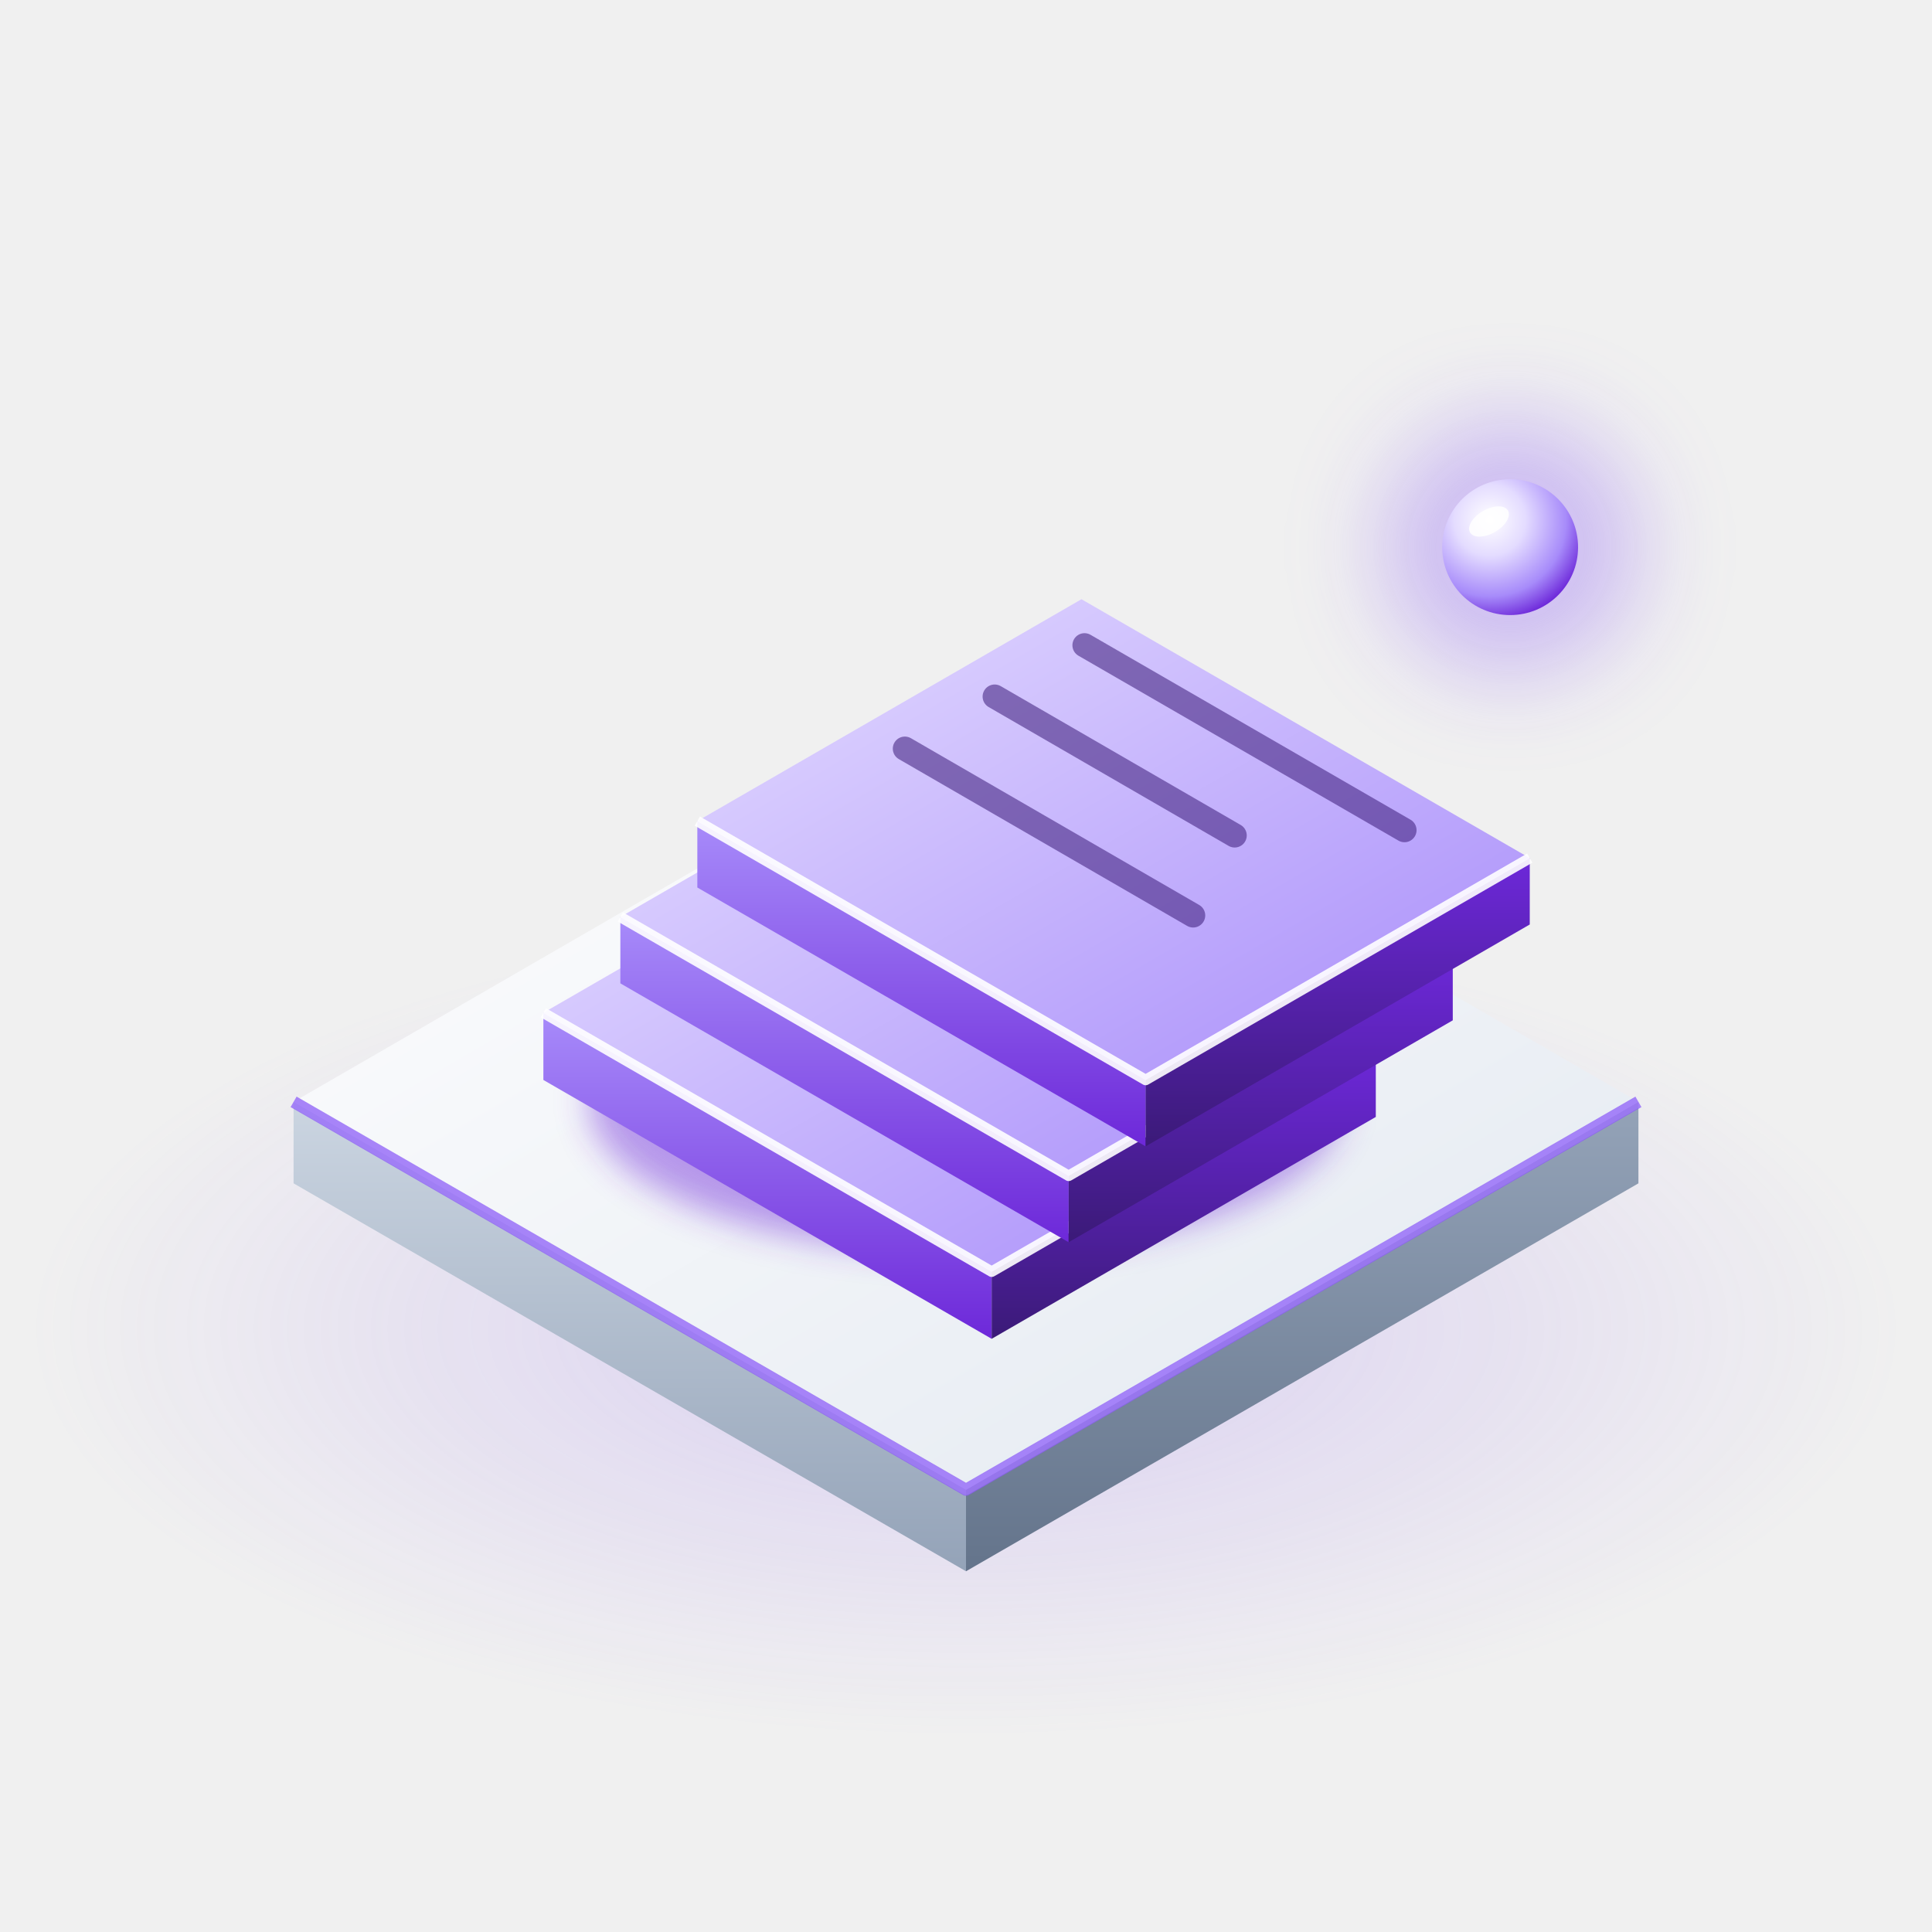
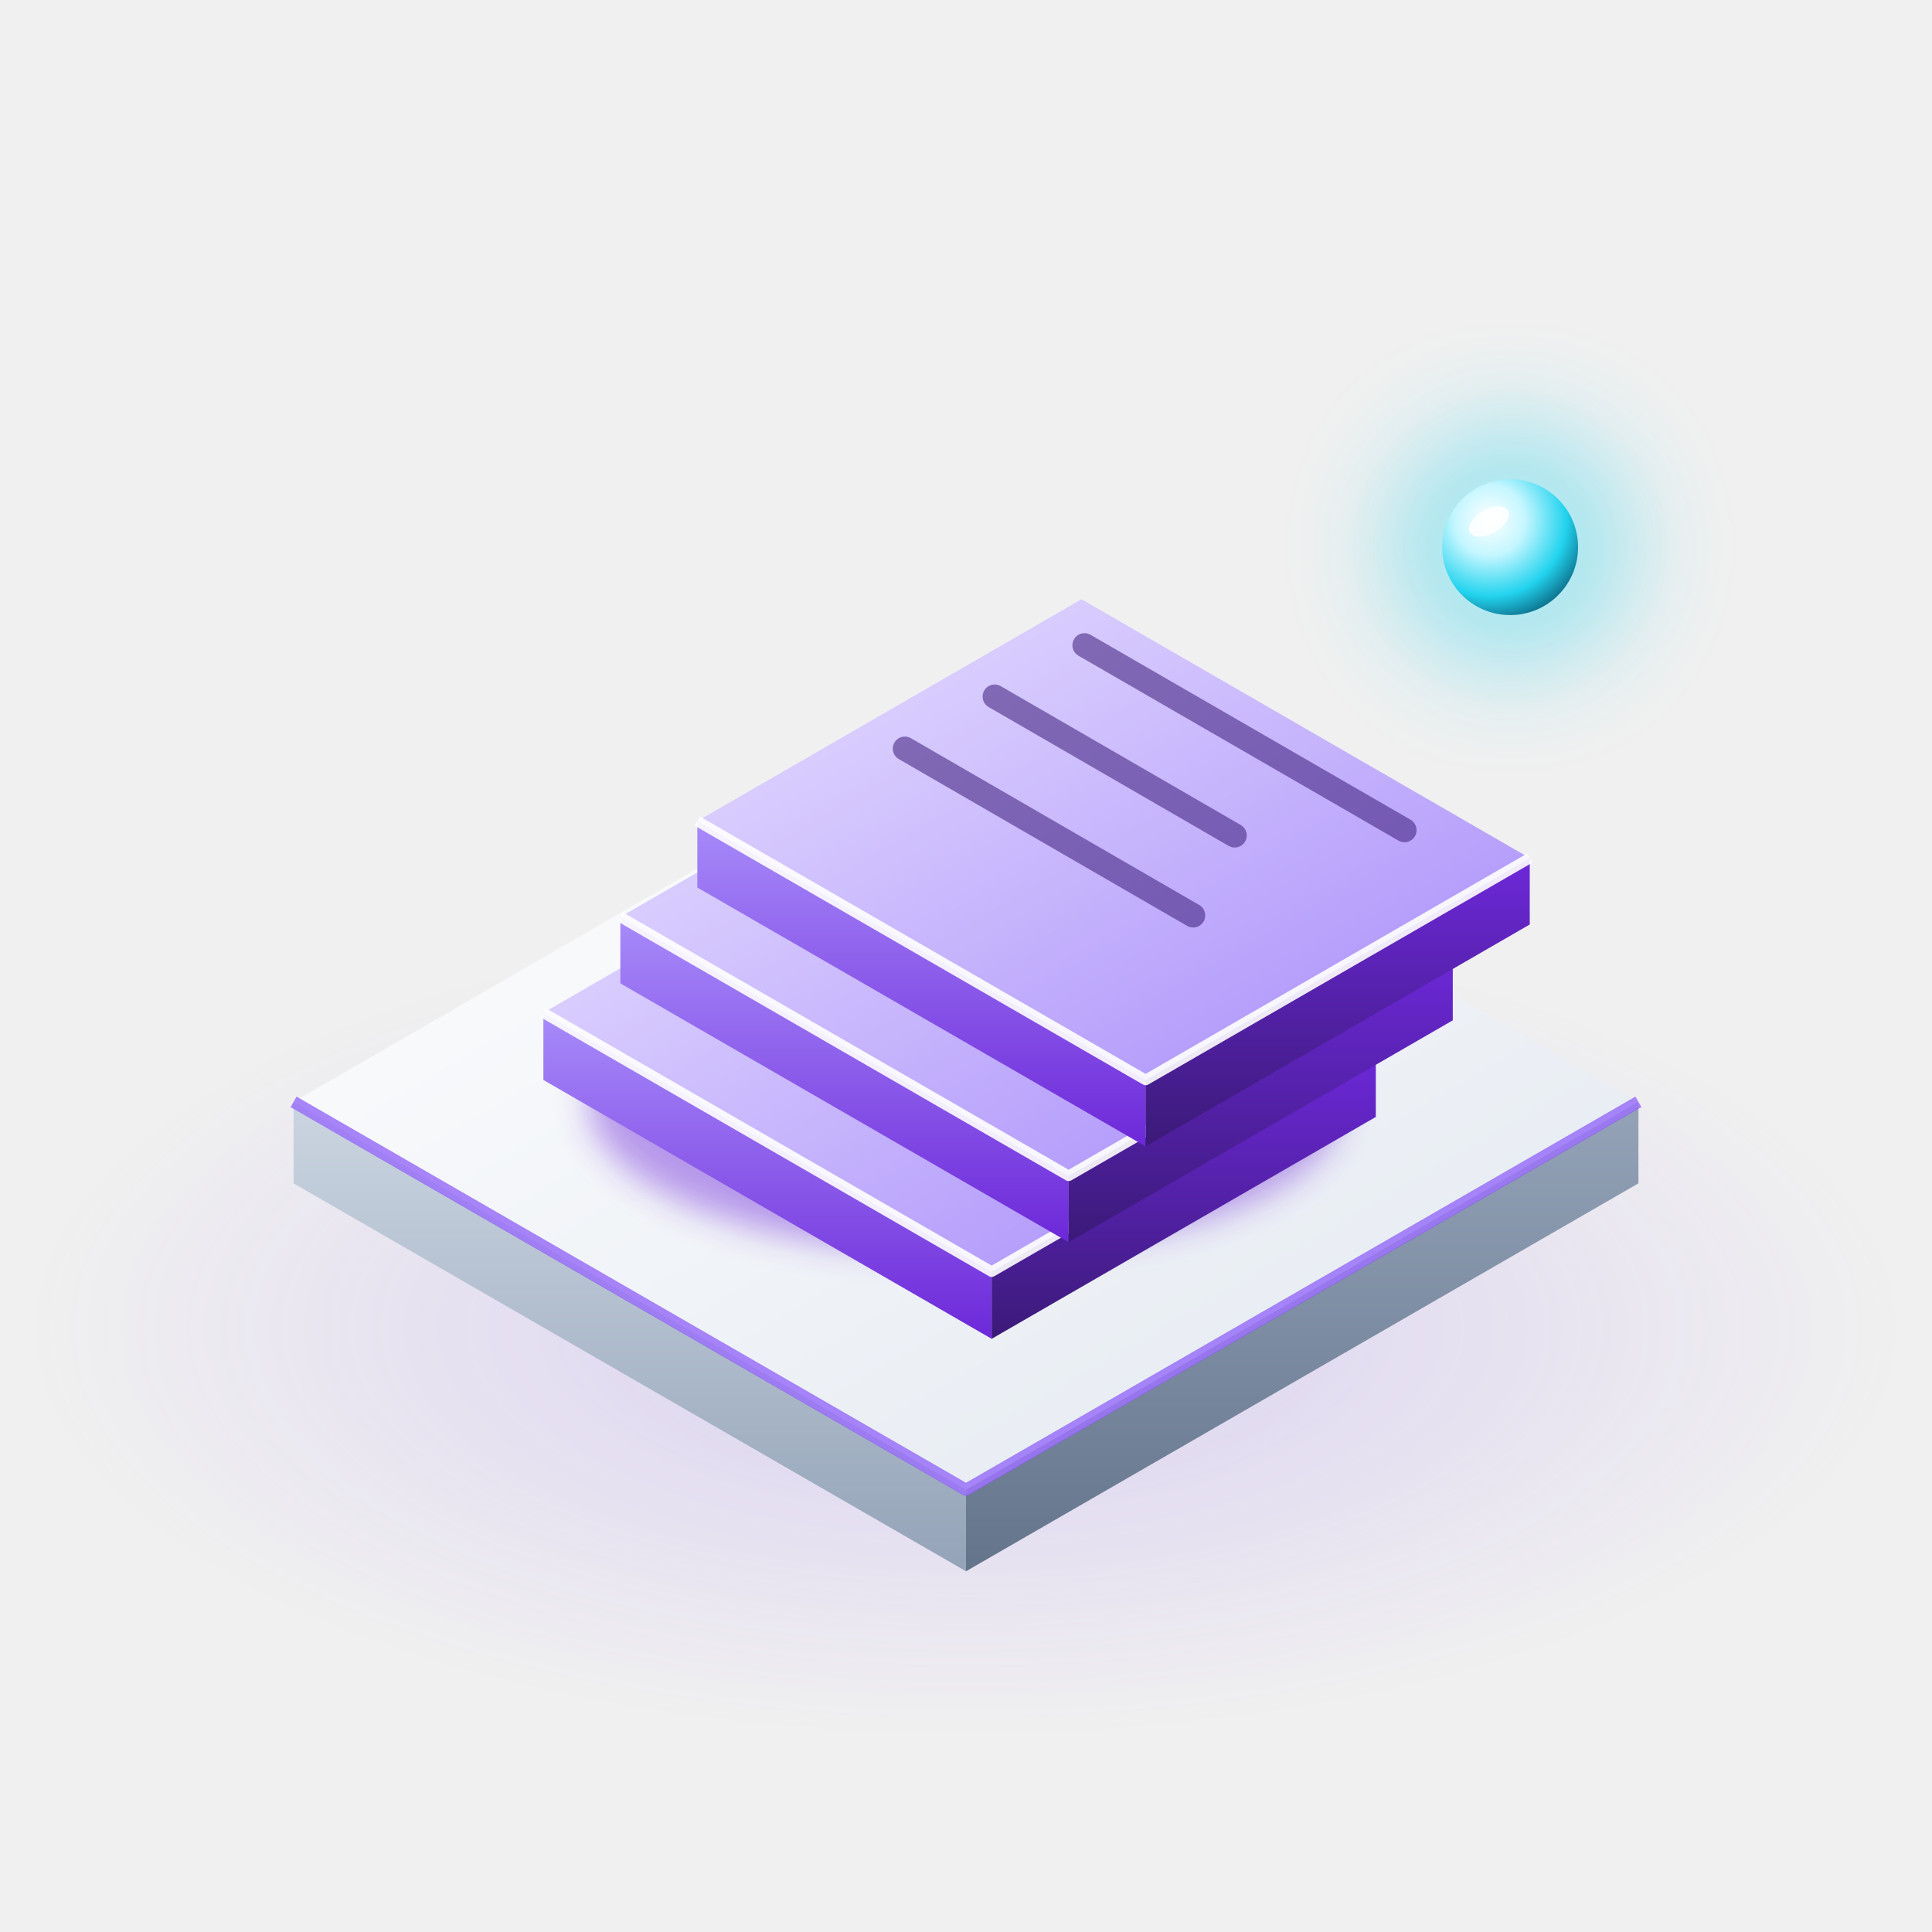
<svg xmlns="http://www.w3.org/2000/svg" viewBox="0 0 256 256" width="256" height="256" fill="none">
  <defs>
    <linearGradient id="llml-top" x1="0" y1="0" x2="1" y2="1">
-       <stop offset="0" stop-color="#e4dcff" stop-opacity="1" />
+       <stop offset="0" stop-color="#e7e0ff" stop-opacity="1" />
      <stop offset="1" stop-color="#a78bfa" stop-opacity="1" />
    </linearGradient>
    <linearGradient id="llml-left" x1="0" y1="0" x2="0" y2="1">
      <stop offset="0" stop-color="#a78bfa" stop-opacity="1" />
      <stop offset="1" stop-color="#6d28d9" stop-opacity="1" />
    </linearGradient>
    <linearGradient id="llml-right" x1="0" y1="0" x2="0" y2="1">
      <stop offset="0" stop-color="#6d28d9" stop-opacity="1" />
      <stop offset="1" stop-color="#3b1a78" stop-opacity="1" />
    </linearGradient>
    <linearGradient id="llml-spec" x1="0" y1="0" x2="1" y2="1">
      <stop offset="0" stop-color="#ffffff" stop-opacity="0.55" />
      <stop offset="1" stop-color="#ffffff" stop-opacity="0" />
    </linearGradient>
    <linearGradient id="llml-ptop" x1="0" y1="0" x2="1" y2="1">
      <stop offset="0" stop-color="#ffffff" stop-opacity="1" />
      <stop offset="1" stop-color="#e2e8f0" stop-opacity="1" />
    </linearGradient>
    <linearGradient id="llml-pleft" x1="0" y1="0" x2="0" y2="1">
      <stop offset="0" stop-color="#cbd5e1" stop-opacity="1" />
      <stop offset="1" stop-color="#94a3b8" stop-opacity="1" />
    </linearGradient>
    <linearGradient id="llml-pright" x1="0" y1="0" x2="0" y2="1">
      <stop offset="0" stop-color="#94a3b8" stop-opacity="1" />
      <stop offset="1" stop-color="#64748b" stop-opacity="1" />
    </linearGradient>
    <radialGradient id="llml-halo" cx=".5" cy=".5" r=".5">
      <stop offset="0" stop-color="#8b5cf6" stop-opacity="0.22" />
      <stop offset="1" stop-color="#8b5cf6" stop-opacity="0" />
    </radialGradient>
    <radialGradient id="llml-orb" cx=".35" cy=".3" r=".75">
      <stop offset="0" stop-color="#ffffff" />
-       <stop offset=".35" stop-color="#e4dcff" />
-       <stop offset=".75" stop-color="#a78bfa" />
-       <stop offset="1" stop-color="#6d28d9" />
+       <stop offset=".35" stop-color="#c4f6ff" />
+       <stop offset=".75" stop-color="#22d3ee" />
+       <stop offset="1" stop-color="#0e7490" />
    </radialGradient>
    <filter id="llml-blur" x="-50%" y="-50%" width="200%" height="200%">
      <feGaussianBlur stdDeviation="6" />
    </filter>
    <filter id="llml-soft" x="-50%" y="-50%" width="200%" height="200%">
      <feGaussianBlur stdDeviation="2.2" />
    </filter>
  </defs>
  <ellipse cx="128" cy="176.0" rx="124" ry="54" fill="url(#llml-halo)" />
  <polygon points="38.9,156.8 128.0,208.2 128.0,197.4 38.9,146.0" fill="url(#llml-pleft)" />
  <polygon points="217.1,156.8 128.0,208.2 128.0,197.4 217.1,146.0" fill="url(#llml-pright)" />
  <polygon points="128.0,94.5 217.1,146.0 128.0,197.4 38.9,146.0" fill="url(#llml-ptop)" />
  <polyline points="38.9,146.0 128.0,197.4 217.1,146.0" fill="none" stroke="#ffffff" stroke-opacity="0.5" stroke-width="1.4" stroke-linejoin="round" />
  <polyline points="38.9,146.0 128.0,197.4 217.1,146.0" fill="none" stroke="#8b5cf6" stroke-width="1.6" stroke-opacity=".75" stroke-linejoin="round" />
  <ellipse cx="128.0" cy="146.0" rx="50" ry="20" fill="#6d28d9" opacity="0.45" filter="url(#llml-soft)" />
  <polygon points="72.0,143.1 131.4,177.4 131.4,168.5 72.0,134.2" fill="url(#llml-left)" />
  <polygon points="182.3,148.0 131.4,177.4 131.4,168.5 182.3,139.1" fill="url(#llml-right)" />
  <polygon points="122.9,104.8 182.3,139.1 131.4,168.5 72.0,134.2" fill="url(#llml-top)" />
  <polyline points="72.0,134.2 131.4,168.5 182.3,139.1" fill="none" stroke="#ffffff" stroke-opacity="0.9" stroke-width="1.4" stroke-linejoin="round" />
  <polygon points="82.2,130.3 141.6,164.6 141.6,155.8 82.2,121.5" fill="url(#llml-left)" />
  <polygon points="192.5,135.2 141.6,164.6 141.6,155.8 192.5,126.4" fill="url(#llml-right)" />
  <polygon points="133.1,92.1 192.5,126.4 141.6,155.8 82.2,121.5" fill="url(#llml-top)" />
  <polyline points="82.2,121.5 141.6,155.8 192.5,126.4" fill="none" stroke="#ffffff" stroke-opacity="0.9" stroke-width="1.4" stroke-linejoin="round" />
  <polygon points="92.4,117.6 151.8,151.9 151.8,143.1 92.4,108.8" fill="url(#llml-left)" />
  <polygon points="202.7,122.5 151.8,151.9 151.8,143.1 202.7,113.7" fill="url(#llml-right)" />
  <polygon points="143.3,79.4 202.7,113.7 151.8,143.1 92.4,108.8" fill="url(#llml-top)" />
  <polyline points="92.4,108.8 151.8,143.1 202.7,113.7" fill="none" stroke="#ffffff" stroke-opacity="0.9" stroke-width="1.4" stroke-linejoin="round" />
  <line x1="143.7" y1="85.5" x2="186.1" y2="110.0" stroke="#3b1a78" stroke-width="3.2" stroke-linecap="round" opacity=".55" />
  <line x1="131.8" y1="92.3" x2="163.6" y2="110.7" stroke="#3b1a78" stroke-width="3.2" stroke-linecap="round" opacity=".55" />
  <line x1="119.9" y1="99.2" x2="158.1" y2="121.3" stroke="#3b1a78" stroke-width="3.2" stroke-linecap="round" opacity=".55" />
-   <circle cx="200.1" cy="72.5" r="17.1" fill="#8b5cf6" opacity=".35" filter="url(#llml-blur)" />
+   <circle cx="200.1" cy="72.5" r="17.1" fill="#22d3ee" opacity=".35" filter="url(#llml-blur)" />
  <circle cx="200.1" cy="72.5" r="9.0" fill="url(#llml-orb)" />
  <ellipse cx="197.3" cy="69.1" rx="2.9" ry="1.6" fill="#fff" opacity=".85" transform="rotate(-30 197.3 69.1)" />
</svg>
